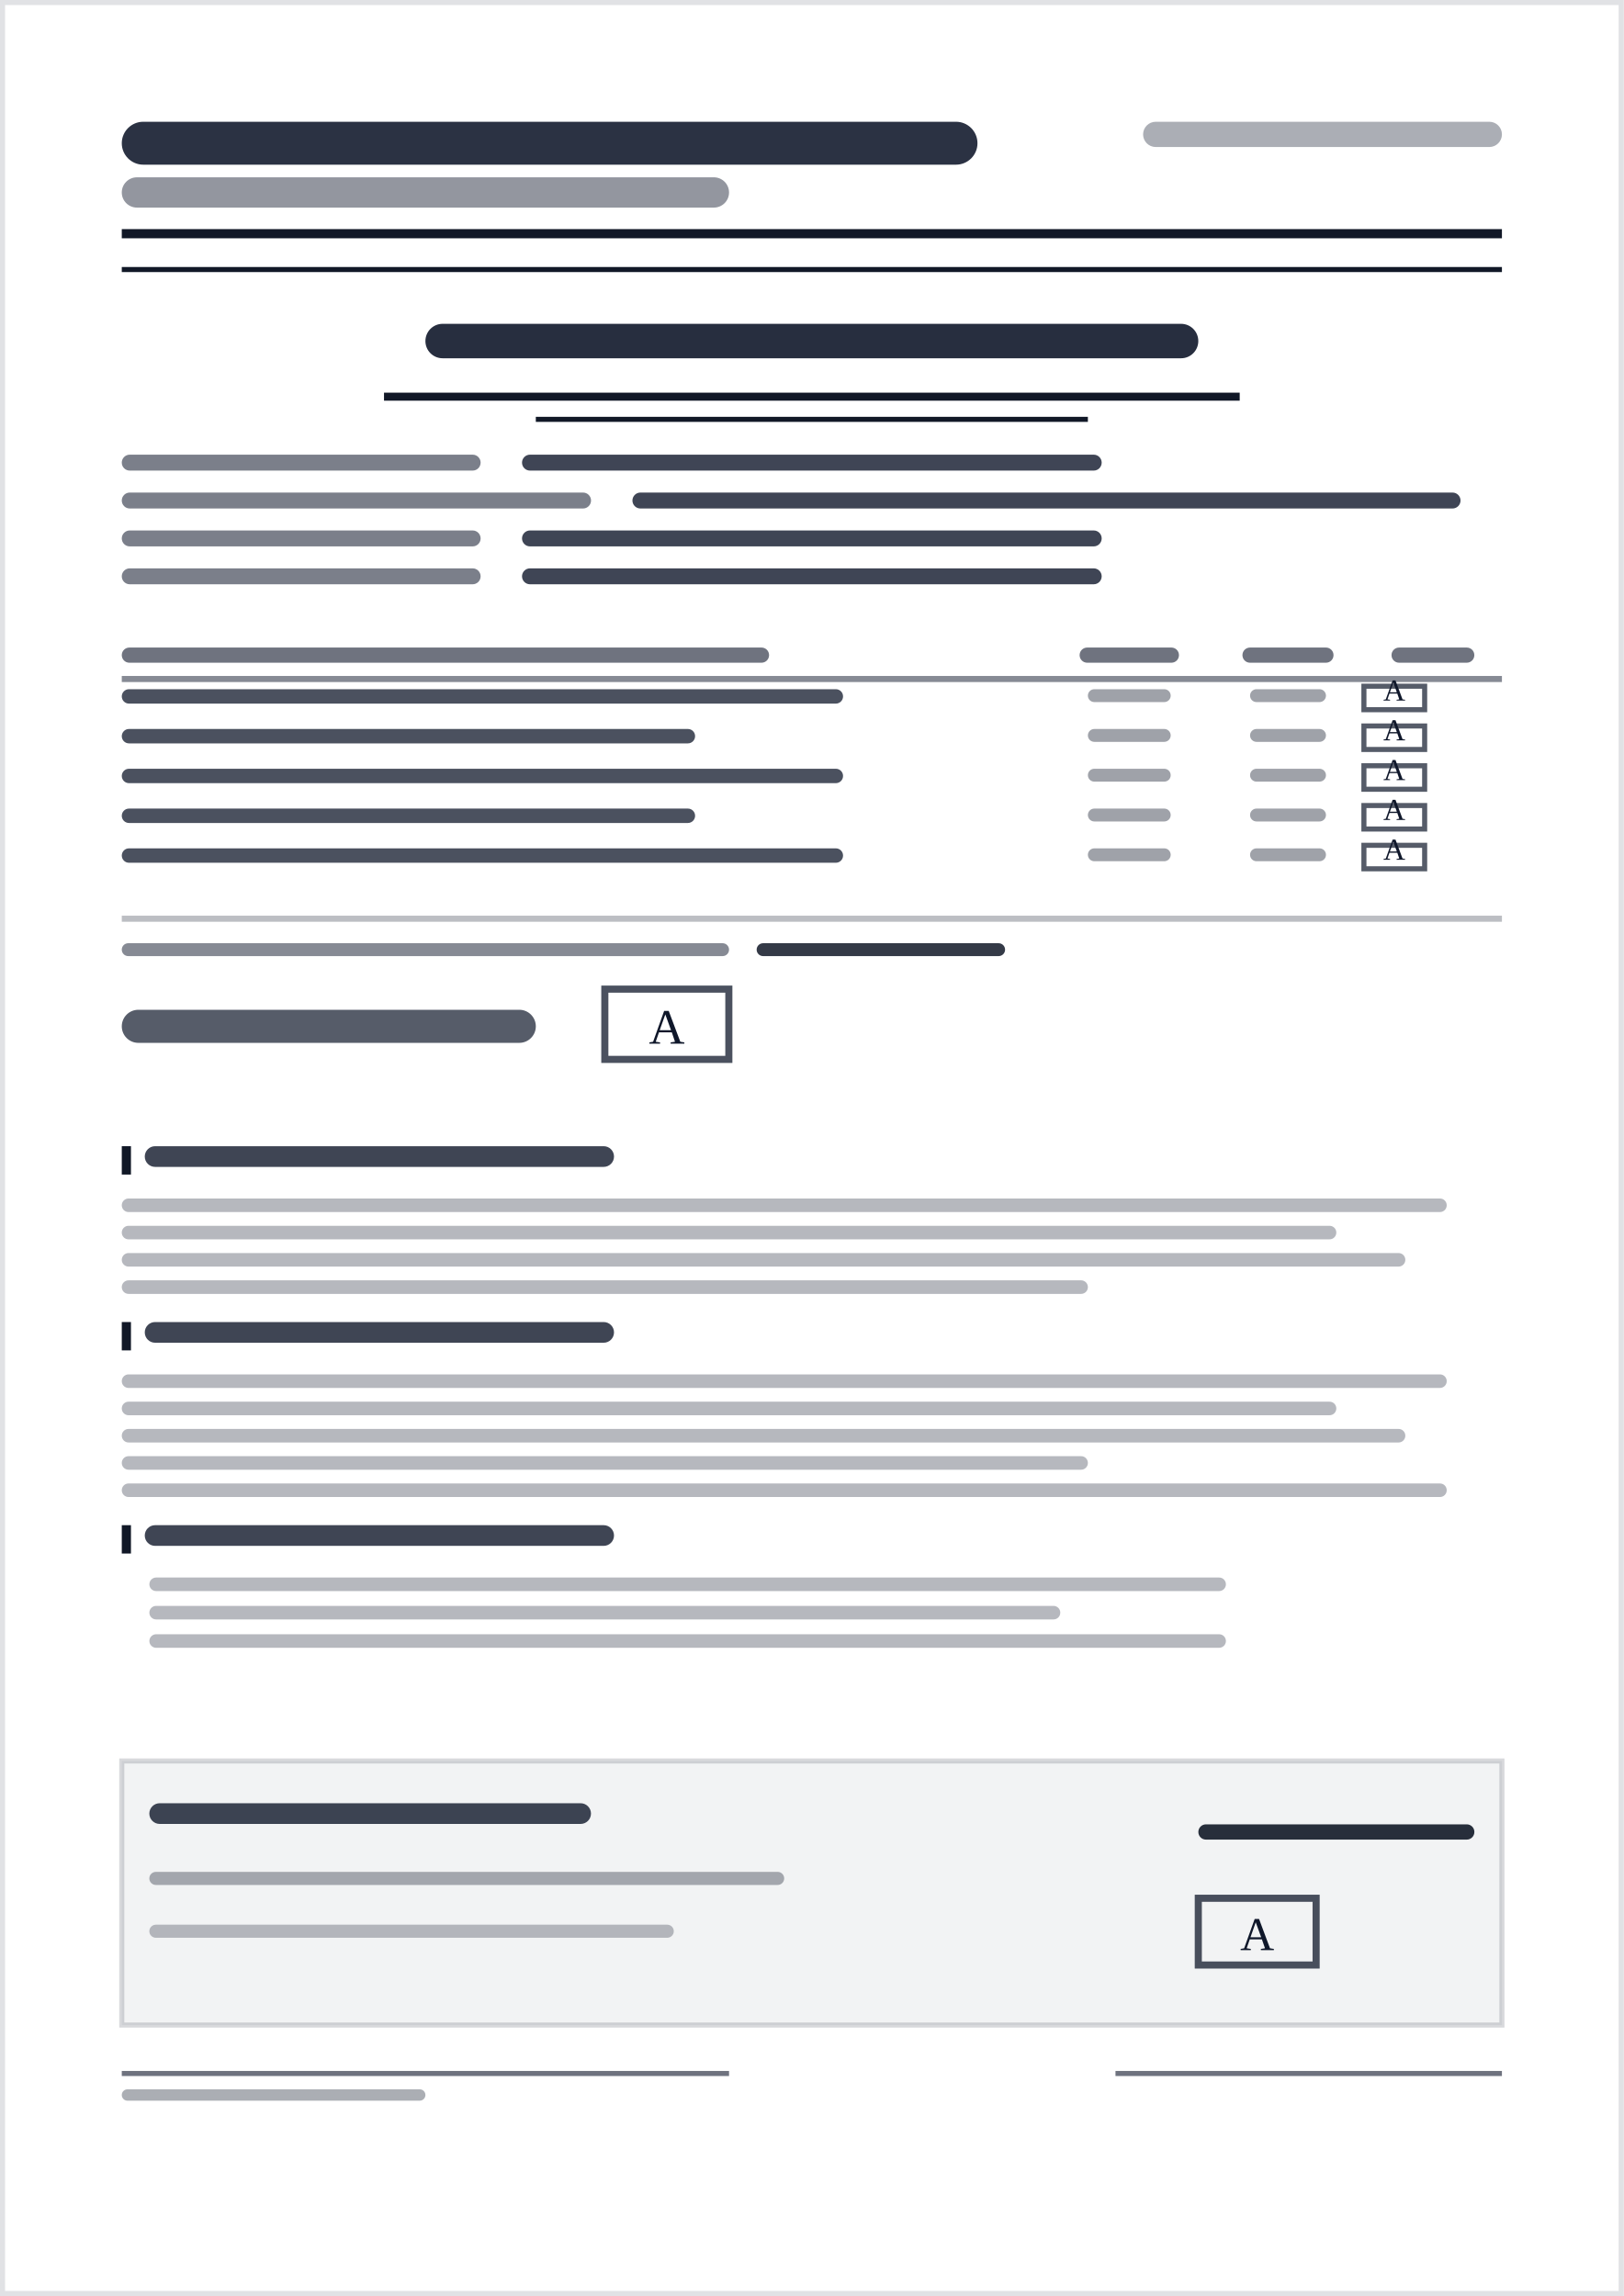
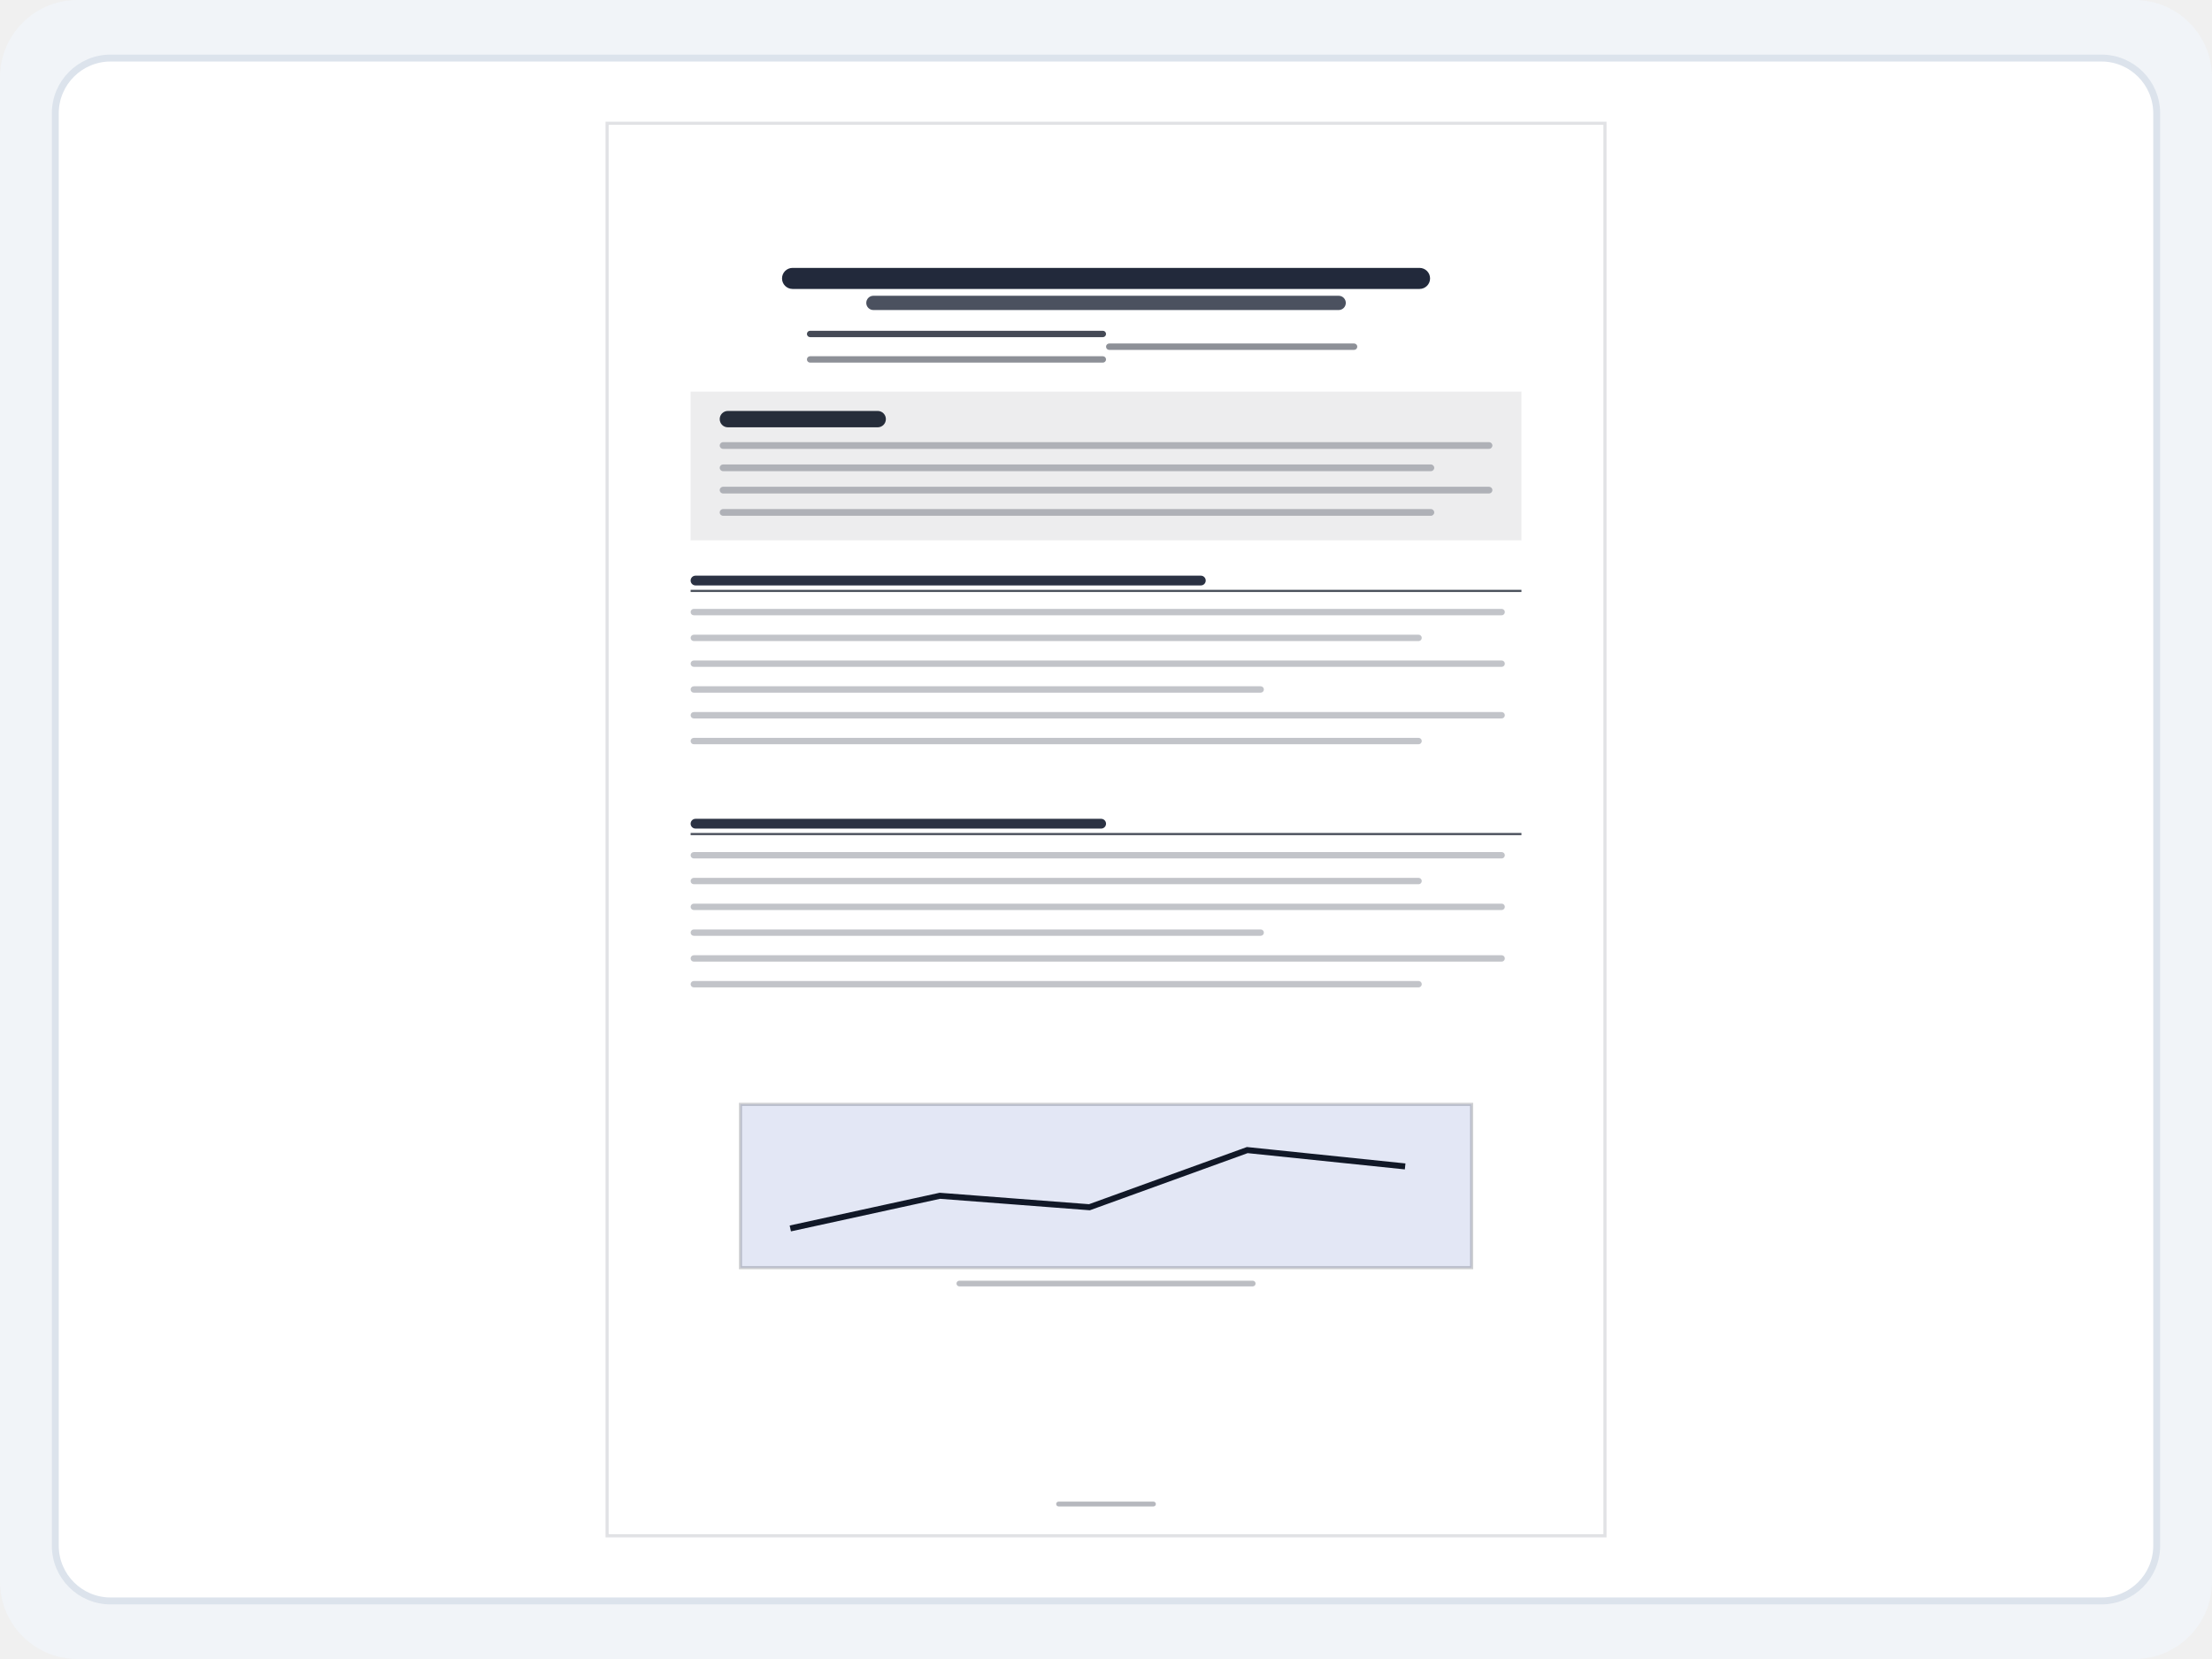
- <svg xmlns="http://www.w3.org/2000/svg" width="320" height="452.57" viewBox="0 0 320 452.57" role="img" aria-label="article-single template preview">
-   <rect width="320" height="452.57" fill="#FFFFFF" />
-   <rect x="0.5" y="0.5" width="319" height="451.57" fill="none" stroke="#0F172A1f" />
-   <rect x="24" y="24" width="168.64" height="8.46" rx="4.23" fill="#0F172A" opacity="0.88" />
-   <rect x="24" y="34.95" width="119.68" height="5.97" rx="2.99" fill="#0F172A" opacity="0.45" />
-   <rect x="225.28" y="24" width="70.72" height="4.98" rx="2.49" fill="#0F172A" opacity="0.35" />
-   <rect x="24" y="45.16" width="272" height="1.81" fill="#111827" />
-   <rect x="24" y="52.63" width="272" height="1" fill="#111827" />
-   <rect x="83.84" y="63.83" width="152.32" height="6.79" rx="3.39" fill="#0F172A" opacity="0.9" />
-   <rect x="75.68" y="77.4" width="168.64" height="1.58" fill="#111827" />
-   <rect x="105.6" y="82.16" width="108.8" height="1" fill="#111827" />
-   <rect x="24" y="89.62" width="70.72" height="3.14" rx="1.57" fill="#0F172A8c" opacity="1" />
-   <rect x="102.88" y="89.62" width="114.24" height="3.14" rx="1.57" fill="#0F172A" opacity="0.8" />
-   <rect x="24" y="97.09" width="92.48" height="3.14" rx="1.57" fill="#0F172A8c" opacity="1" />
-   <rect x="124.64" y="97.09" width="163.2" height="3.14" rx="1.57" fill="#0F172A" opacity="0.8" />
-   <rect x="24" y="104.56" width="70.72" height="3.14" rx="1.57" fill="#0F172A8c" opacity="1" />
-   <rect x="102.88" y="104.56" width="114.24" height="3.14" rx="1.57" fill="#0F172A" opacity="0.8" />
-   <rect x="24" y="112.03" width="70.72" height="3.14" rx="1.57" fill="#0F172A8c" opacity="1" />
-   <rect x="102.88" y="112.03" width="114.24" height="3.14" rx="1.57" fill="#0F172A" opacity="0.8" />
-   <rect x="24" y="127.64" width="127.57" height="2.99" rx="1.49" fill="#0F172A99" opacity="1" />
-   <rect x="212.77" y="127.64" width="19.58" height="2.99" rx="1.49" fill="#0F172A99" opacity="1" />
-   <rect x="244.86" y="127.64" width="17.95" height="2.99" rx="1.49" fill="#0F172A99" opacity="1" />
-   <rect x="274.24" y="127.64" width="16.32" height="2.99" rx="1.49" fill="#0F172A99" opacity="1" />
-   <rect x="24" y="133.24" width="272" height="1.2" fill="#0F172A80" />
-   <rect x="24" y="135.85" width="142.15" height="2.84" rx="1.42" fill="#0F172Abf" opacity="1" />
-   <rect x="214.4" y="135.85" width="16.32" height="2.54" rx="1.27" fill="#0F172A66" opacity="1" />
-   <rect x="246.36" y="135.85" width="14.96" height="2.54" rx="1.27" fill="#0F172A66" opacity="1" />
-   <rect x="268.8" y="135.26" width="11.97" height="4.63" fill="none" stroke="#0F172Ab3" stroke-width="1" />
-   <text x="274.78" y="138.09" font-size="6" text-anchor="middle" font-family="Times New Roman, serif" fill="#0F172A">A</text>
-   <rect x="24" y="143.69" width="112.99" height="2.84" rx="1.42" fill="#0F172Abf" opacity="1" />
-   <rect x="214.4" y="143.69" width="16.32" height="2.54" rx="1.27" fill="#0F172A66" opacity="1" />
-   <rect x="246.36" y="143.69" width="14.96" height="2.54" rx="1.27" fill="#0F172A66" opacity="1" />
-   <rect x="268.8" y="143.1" width="11.97" height="4.63" fill="none" stroke="#0F172Ab3" stroke-width="1" />
-   <text x="274.78" y="145.93" font-size="6" text-anchor="middle" font-family="Times New Roman, serif" fill="#0F172A">A</text>
-   <rect x="24" y="151.53" width="142.15" height="2.84" rx="1.42" fill="#0F172Abf" opacity="1" />
-   <rect x="214.4" y="151.53" width="16.32" height="2.54" rx="1.27" fill="#0F172A66" opacity="1" />
-   <rect x="246.36" y="151.53" width="14.96" height="2.54" rx="1.27" fill="#0F172A66" opacity="1" />
-   <rect x="268.8" y="150.94" width="11.97" height="4.63" fill="none" stroke="#0F172Ab3" stroke-width="1" />
-   <text x="274.78" y="153.77" font-size="6" text-anchor="middle" font-family="Times New Roman, serif" fill="#0F172A">A</text>
-   <rect x="24" y="159.38" width="112.99" height="2.84" rx="1.42" fill="#0F172Abf" opacity="1" />
-   <rect x="214.4" y="159.38" width="16.32" height="2.54" rx="1.27" fill="#0F172A66" opacity="1" />
-   <rect x="246.36" y="159.38" width="14.96" height="2.54" rx="1.27" fill="#0F172A66" opacity="1" />
-   <rect x="268.8" y="158.78" width="11.97" height="4.63" fill="none" stroke="#0F172Ab3" stroke-width="1" />
-   <text x="274.78" y="161.62" font-size="6" text-anchor="middle" font-family="Times New Roman, serif" fill="#0F172A">A</text>
-   <rect x="24" y="167.22" width="142.15" height="2.84" rx="1.42" fill="#0F172Abf" opacity="1" />
-   <rect x="214.4" y="167.22" width="16.32" height="2.54" rx="1.27" fill="#0F172A66" opacity="1" />
-   <rect x="246.36" y="167.22" width="14.96" height="2.54" rx="1.27" fill="#0F172A66" opacity="1" />
-   <rect x="268.8" y="166.62" width="11.97" height="4.63" fill="none" stroke="#0F172Ab3" stroke-width="1" />
-   <text x="274.78" y="169.46" font-size="6" text-anchor="middle" font-family="Times New Roman, serif" fill="#0F172A">A</text>
-   <rect x="24" y="180.49" width="272" height="1.2" fill="#0F172A47" />
-   <rect x="24" y="185.92" width="119.68" height="2.54" rx="1.27" fill="#0F172A80" opacity="1" />
-   <rect x="149.12" y="185.92" width="48.96" height="2.54" rx="1.27" fill="#111827" opacity="0.85" />
-   <rect x="24" y="199.04" width="81.6" height="6.52" rx="3.26" fill="#0F172Ab3" opacity="1" />
-   <rect x="119.2" y="194.97" width="24.44" height="13.85" fill="none" stroke="#0F172Abf" stroke-width="1.4" />
-   <text x="131.42" y="205.72" font-size="9.78" text-anchor="middle" font-family="Times New Roman, serif" fill="#0F172A">A</text>
-   <rect x="24" y="225.93" width="1.81" height="5.59" fill="#111827" />
-   <rect x="28.53" y="225.93" width="92.48" height="4.08" rx="2.04" fill="#0F172Acc" opacity="1" />
-   <rect x="24" y="236.24" width="261.12" height="2.67" rx="1.33" fill="#0F172A4d" opacity="1" />
-   <rect x="24" y="241.62" width="239.36" height="2.67" rx="1.33" fill="#0F172A4d" opacity="1" />
-   <rect x="24" y="246.99" width="252.96" height="2.67" rx="1.33" fill="#0F172A4d" opacity="1" />
-   <rect x="24" y="252.37" width="190.4" height="2.67" rx="1.33" fill="#0F172A4d" opacity="1" />
-   <rect x="24" y="260.59" width="1.81" height="5.59" fill="#111827" />
-   <rect x="28.53" y="260.59" width="92.48" height="4.08" rx="2.04" fill="#0F172Acc" opacity="1" />
-   <rect x="24" y="270.91" width="261.12" height="2.67" rx="1.33" fill="#0F172A4d" opacity="1" />
-   <rect x="24" y="276.29" width="239.36" height="2.67" rx="1.33" fill="#0F172A4d" opacity="1" />
-   <rect x="24" y="281.66" width="252.96" height="2.67" rx="1.33" fill="#0F172A4d" opacity="1" />
-   <rect x="24" y="287.03" width="190.4" height="2.67" rx="1.33" fill="#0F172A4d" opacity="1" />
-   <rect x="24" y="292.41" width="261.12" height="2.67" rx="1.33" fill="#0F172A4d" opacity="1" />
-   <rect x="24" y="300.63" width="1.81" height="5.59" fill="#111827" />
-   <rect x="28.53" y="300.63" width="92.48" height="4.08" rx="2.04" fill="#0F172Acc" opacity="1" />
-   <rect x="29.44" y="310.95" width="212.16" height="2.67" rx="1.33" fill="#0F172A4d" opacity="1" />
-   <rect x="29.44" y="316.54" width="179.52" height="2.67" rx="1.33" fill="#0F172A4d" opacity="1" />
-   <rect x="29.44" y="322.13" width="212.16" height="2.67" rx="1.33" fill="#0F172A4d" opacity="1" />
-   <rect x="24" y="347.11" width="272" height="52.05" fill="#0F172A0d" stroke="#0F172A29" />
-   <rect x="29.43" y="355.44" width="87.04" height="4.08" rx="2.04" fill="#0F172Acc" opacity="1" />
-   <rect x="29.43" y="368.97" width="125.12" height="2.58" rx="1.29" fill="#0F172A59" opacity="1" />
-   <rect x="29.43" y="379.38" width="103.36" height="2.58" rx="1.29" fill="#0F172A47" opacity="1" />
-   <rect x="236.17" y="359.6" width="54.4" height="3.01" rx="1.5" fill="#111827" opacity="0.9" />
-   <rect x="236.16" y="374.17" width="23.22" height="13.16" fill="none" stroke="#0F172Abf" stroke-width="1.4" />
-   <text x="247.77" y="384.39" font-size="9.29" text-anchor="middle" font-family="Times New Roman, serif" fill="#0F172A">A</text>
-   <rect x="24" y="408.21" width="119.68" height="1" fill="#0F172A99" />
-   <rect x="219.84" y="408.21" width="76.16" height="1" fill="#0F172A99" />
-   <rect x="24" y="411.83" width="59.84" height="2.24" rx="1.12" fill="#0F172A59" opacity="1" />
+ <svg xmlns="http://www.w3.org/2000/svg" width="320" height="240" viewBox="0 0 320 240" role="img" aria-label="Single-Column template preview" data-template-id="article-single">
+   <rect width="320" height="240" rx="11.2" fill="#F1F4F8" />
+   <rect x="8" y="8.4" width="304" height="223.2" rx="8" fill="#FFFFFF" stroke="#DCE3EC" />
+   <svg x="87.6" y="17.6" width="144.81" height="204.8" viewBox="0 0 320 452.57" preserveAspectRatio="none" aria-hidden="true">
+     <rect width="320" height="452.57" fill="#FFFFFF" />
+     <rect x="0.5" y="0.5" width="319" height="451.57" fill="none" stroke="#0F172A1f" />
+     <rect x="56.42" y="46.75" width="207.17" height="6.73" rx="3.37" fill="#0F172A" opacity="0.92" />
+     <rect x="83.35" y="55.66" width="153.3" height="4.56" rx="2.28" fill="#0F172A" opacity="0.75" />
+     <rect x="64.38" y="66.85" width="95.62" height="2.04" rx="1.02" fill="#111827c7" opacity="1" />
+     <rect x="160" y="70.92" width="80.32" height="2.04" rx="1.02" fill="#1118277a" opacity="1" />
+     <rect x="64.38" y="74.99" width="95.62" height="2.04" rx="1.02" fill="#1118277a" opacity="1" />
+     <rect x="27.2" y="86.31" width="265.6" height="47.52" fill="#11182713" />
+     <rect x="36.5" y="92.48" width="53.12" height="5.23" rx="2.61" fill="#111827" opacity="0.9" />
+     <rect x="36.5" y="102.46" width="247.01" height="2.14" rx="1.07" fill="#0F172A47" opacity="1" />
+     <rect x="36.5" y="109.59" width="228.42" height="2.14" rx="1.07" fill="#0F172A47" opacity="1" />
+     <rect x="36.5" y="116.72" width="247.01" height="2.14" rx="1.07" fill="#0F172A47" opacity="1" />
+     <rect x="36.5" y="123.85" width="228.42" height="2.14" rx="1.07" fill="#0F172A47" opacity="1" />
+     <rect x="27.2" y="145.14" width="164.67" height="3.12" rx="1.56" fill="#0F172A" opacity="0.88" />
+     <rect x="27.2" y="149.66" width="265.6" height="0.7" fill="#111827bf" />
+     <rect x="27.2" y="155.76" width="260.29" height="2.04" rx="1.02" fill="#0F172A40" opacity="1" />
+     <rect x="27.2" y="164.01" width="233.73" height="2.04" rx="1.02" fill="#0F172A40" opacity="1" />
+     <rect x="27.2" y="172.25" width="260.29" height="2.04" rx="1.02" fill="#0F172A40" opacity="1" />
+     <rect x="27.2" y="180.5" width="183.26" height="2.04" rx="1.02" fill="#0F172A40" opacity="1" />
+     <rect x="27.2" y="188.74" width="260.29" height="2.04" rx="1.02" fill="#0F172A40" opacity="1" />
+     <rect x="27.2" y="196.99" width="233.73" height="2.04" rx="1.02" fill="#0F172A40" opacity="1" />
+     <rect x="27.2" y="222.87" width="132.8" height="3.12" rx="1.56" fill="#0F172A" opacity="0.88" />
+     <rect x="27.2" y="227.39" width="265.6" height="0.7" fill="#111827bf" />
+     <rect x="27.2" y="233.5" width="260.29" height="2.04" rx="1.02" fill="#0F172A40" opacity="1" />
+     <rect x="27.2" y="241.74" width="233.73" height="2.04" rx="1.02" fill="#0F172A40" opacity="1" />
+     <rect x="27.2" y="249.99" width="260.29" height="2.04" rx="1.02" fill="#0F172A40" opacity="1" />
+     <rect x="27.2" y="258.23" width="183.26" height="2.04" rx="1.02" fill="#0F172A40" opacity="1" />
+     <rect x="27.2" y="266.48" width="260.29" height="2.04" rx="1.02" fill="#0F172A40" opacity="1" />
+     <rect x="27.2" y="274.72" width="233.73" height="2.04" rx="1.02" fill="#0F172A40" opacity="1" />
+     <rect x="43.14" y="314.16" width="233.73" height="52.2" fill="#1E40AF1f" stroke="#11182733" />
+     <path d="M59.07 353.82 L106.88 343.38 L154.69 347.04 L205.15 328.77 L255.62 333.99" fill="none" stroke="#111827" stroke-width="1.92" />
+     <rect x="112.19" y="370.53" width="95.62" height="1.81" rx="0.91" fill="#0F172A47" opacity="1" />
+     <rect x="144.06" y="441.15" width="31.87" height="1.54" rx="0.77" fill="#0F172A4d" opacity="1" />
+   </svg>
</svg>
